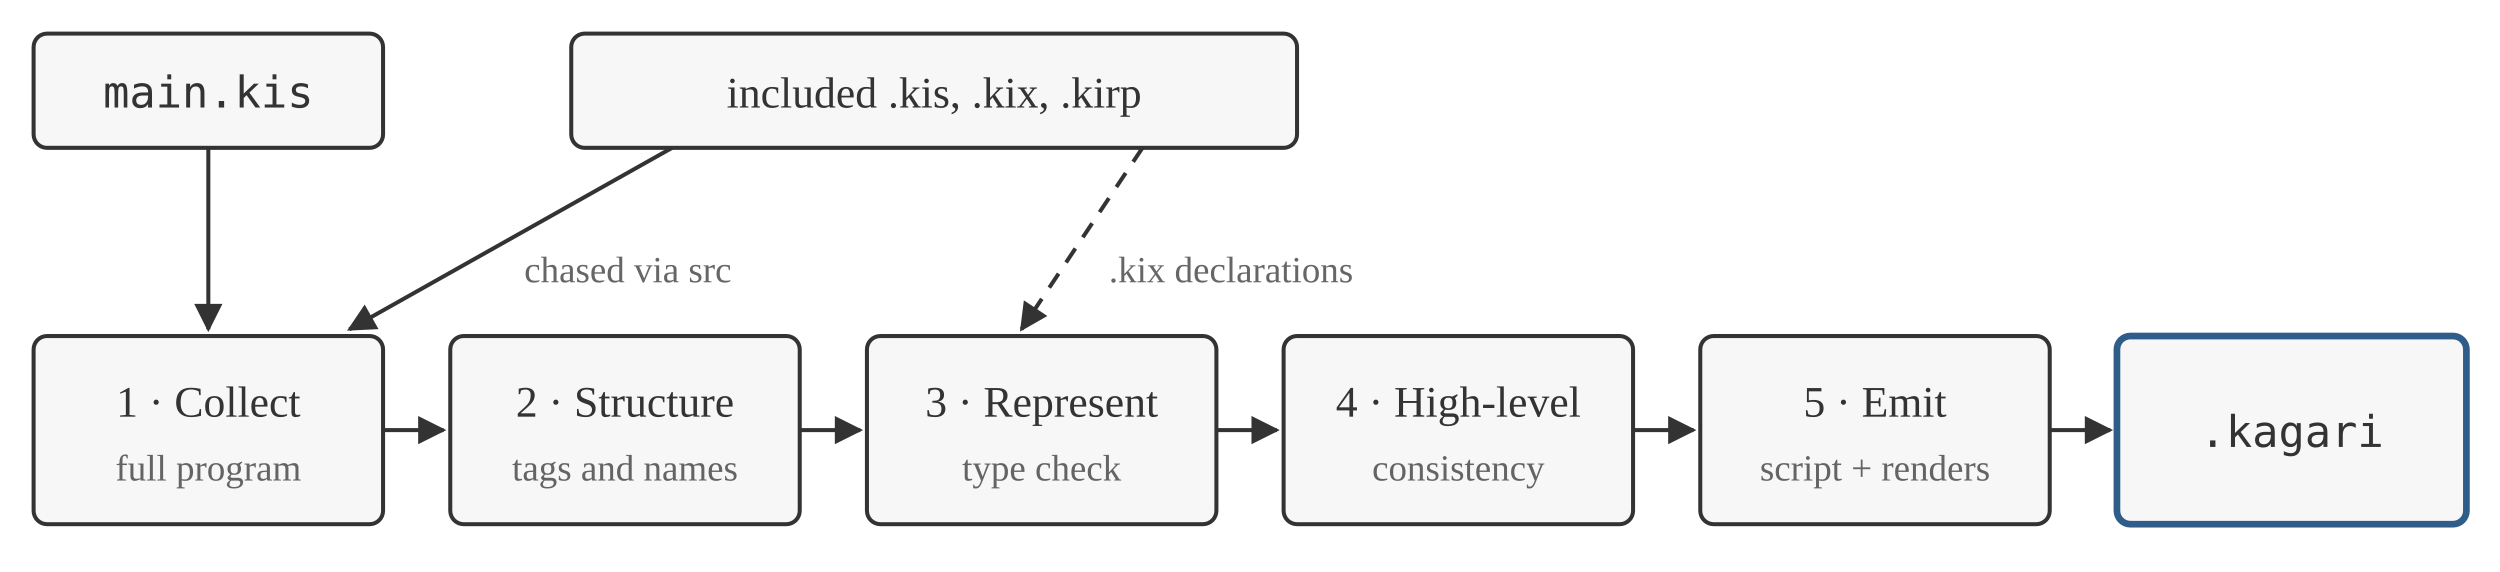
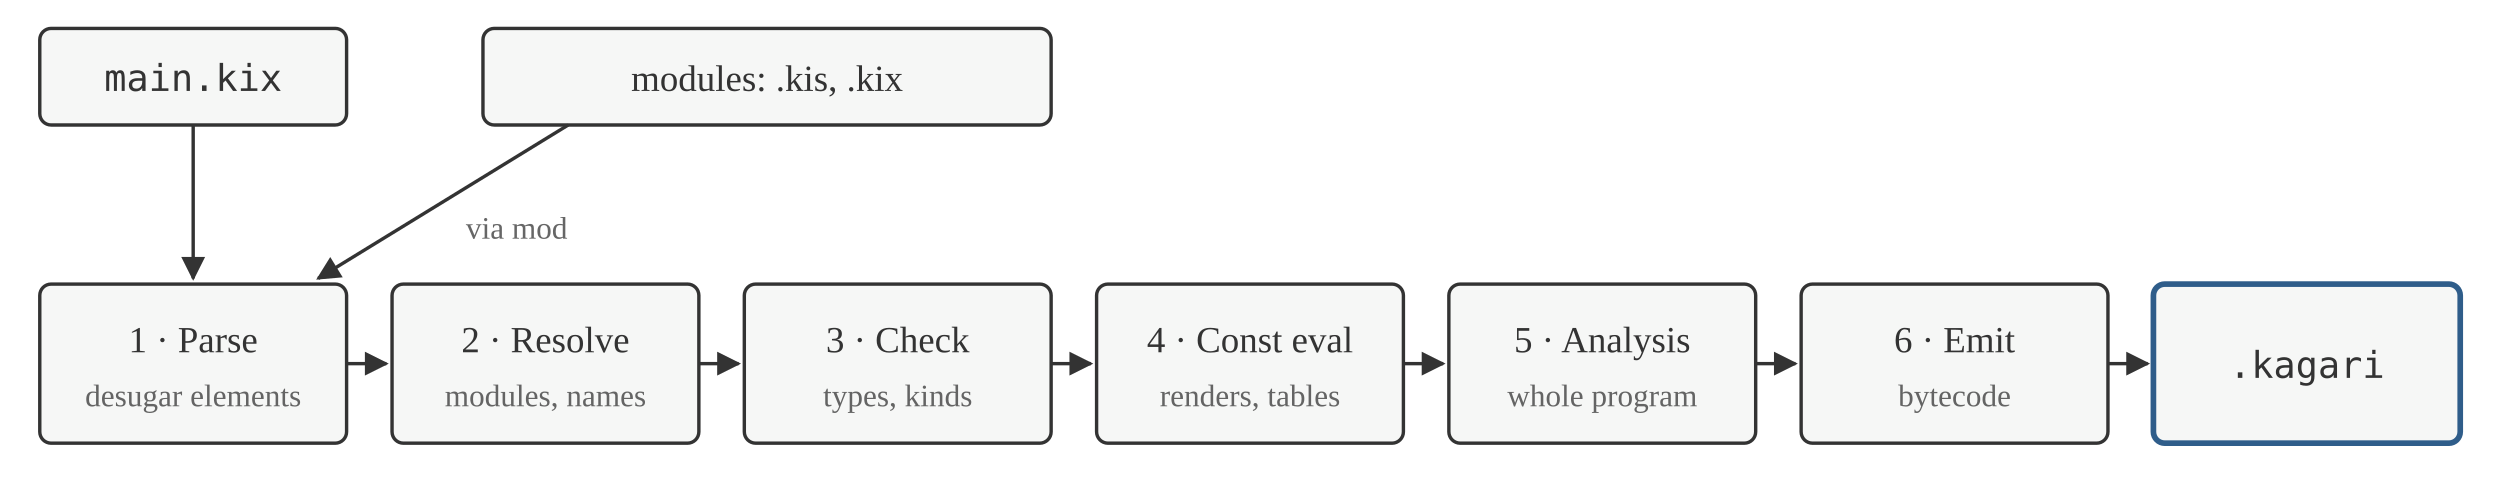
- <svg xmlns="http://www.w3.org/2000/svg" viewBox="0 0 744 170" width="100%" style="max-width:744px" role="img" aria-label="Compilation pipeline: collect, structure check, represent check, high-level checks, emit">
+ <svg xmlns="http://www.w3.org/2000/svg" viewBox="0 0 880 170" width="100%" style="max-width:880px" role="img" aria-label="Compilation pipeline: parse, resolve, type and kind check, const evaluation, analysis, emit">
  <style>
.kg-box{fill:var(--quote-bg,#f6f7f6);stroke:var(--fg,#333);stroke-width:1.2}
.kg-hl{fill:var(--quote-bg,#f6f7f6);stroke:var(--links,#2f5d8a);stroke-width:2}
.kg-ln{fill:none;stroke:var(--fg,#333);stroke-width:1.2}
- .kg-dash{fill:none;stroke:var(--fg,#333);stroke-width:1.2;stroke-dasharray:5 4}
.kg-head{fill:var(--fg,#333)}
.kg-t{fill:var(--fg,#333);font-size:13px}
.kg-s{fill:var(--fg,#333);font-size:11px;opacity:.75}
.kg-m{font-family:monospace}
.kg-c{text-anchor:middle}
</style>
  <defs>
    <marker id="kg-arrow-pipeline" viewBox="0 0 10 10" refX="9" refY="5" markerWidth="7" markerHeight="7" orient="auto-start-reverse">
      <path d="M0,0L10,5L0,10z" class="kg-head" />
    </marker>
  </defs>
-   <rect x="10" y="10" width="104" height="34" rx="4" class="kg-box" />
-   <text x="62" y="32" class="kg-t kg-m kg-c">main.kis</text>
-   <rect x="170" y="10" width="216" height="34" rx="4" class="kg-box" />
-   <text x="278" y="32" class="kg-t kg-c">included .kis, .kix, .kirp</text>
-   <path d="M62,44V98" class="kg-ln" marker-end="url(#kg-arrow-pipeline)" />
-   <path d="M200,44L104,98" class="kg-ln" marker-end="url(#kg-arrow-pipeline)" />
-   <text x="156" y="84" class="kg-s">chased via src</text>
-   <path d="M340,44L304,98" class="kg-dash" marker-end="url(#kg-arrow-pipeline)" />
-   <text x="330" y="84" class="kg-s">.kix declarations</text>
-   <rect x="10" y="100" width="104" height="56" rx="4" class="kg-box" />
-   <text x="62" y="124" class="kg-t kg-c">1 · Collect</text>
-   <text x="62" y="143" class="kg-s kg-c">full program</text>
-   <rect x="134" y="100" width="104" height="56" rx="4" class="kg-box" />
-   <text x="186" y="124" class="kg-t kg-c">2 · Structure</text>
-   <text x="186" y="143" class="kg-s kg-c">tags and names</text>
-   <rect x="258" y="100" width="104" height="56" rx="4" class="kg-box" />
-   <text x="310" y="124" class="kg-t kg-c">3 · Represent</text>
-   <text x="310" y="143" class="kg-s kg-c">type check</text>
-   <rect x="382" y="100" width="104" height="56" rx="4" class="kg-box" />
-   <text x="434" y="124" class="kg-t kg-c">4 · High-level</text>
-   <text x="434" y="143" class="kg-s kg-c">consistency</text>
-   <rect x="506" y="100" width="104" height="56" rx="4" class="kg-box" />
-   <text x="558" y="124" class="kg-t kg-c">5 · Emit</text>
-   <text x="558" y="143" class="kg-s kg-c">script + renders</text>
-   <rect x="630" y="100" width="104" height="56" rx="4" class="kg-hl" />
-   <text x="682" y="133" class="kg-t kg-m kg-c">.kagari</text>
-   <path d="M114,128H132" class="kg-ln" marker-end="url(#kg-arrow-pipeline)" />
-   <path d="M238,128H256" class="kg-ln" marker-end="url(#kg-arrow-pipeline)" />
-   <path d="M362,128H380" class="kg-ln" marker-end="url(#kg-arrow-pipeline)" />
-   <path d="M486,128H504" class="kg-ln" marker-end="url(#kg-arrow-pipeline)" />
-   <path d="M610,128H628" class="kg-ln" marker-end="url(#kg-arrow-pipeline)" />
+   <rect x="14" y="10" width="108" height="34" rx="4" class="kg-box" />
+   <text x="68" y="32" class="kg-t kg-m kg-c">main.kix</text>
+   <rect x="170" y="10" width="200" height="34" rx="4" class="kg-box" />
+   <text x="270" y="32" class="kg-t kg-c">modules: .kis, .kix</text>
+   <path d="M68,44V98" class="kg-ln" marker-end="url(#kg-arrow-pipeline)" />
+   <path d="M200,44L112,98" class="kg-ln" marker-end="url(#kg-arrow-pipeline)" />
+   <text x="164" y="84" class="kg-s">via mod</text>
+   <rect x="14" y="100" width="108" height="56" rx="4" class="kg-box" />
+   <text x="68" y="124" class="kg-t kg-c">1 · Parse</text>
+   <text x="68" y="143" class="kg-s kg-c">desugar elements</text>
+   <rect x="138" y="100" width="108" height="56" rx="4" class="kg-box" />
+   <text x="192" y="124" class="kg-t kg-c">2 · Resolve</text>
+   <text x="192" y="143" class="kg-s kg-c">modules, names</text>
+   <rect x="262" y="100" width="108" height="56" rx="4" class="kg-box" />
+   <text x="316" y="124" class="kg-t kg-c">3 · Check</text>
+   <text x="316" y="143" class="kg-s kg-c">types, kinds</text>
+   <rect x="386" y="100" width="108" height="56" rx="4" class="kg-box" />
+   <text x="440" y="124" class="kg-t kg-c">4 · Const eval</text>
+   <text x="440" y="143" class="kg-s kg-c">renders, tables</text>
+   <rect x="510" y="100" width="108" height="56" rx="4" class="kg-box" />
+   <text x="564" y="124" class="kg-t kg-c">5 · Analysis</text>
+   <text x="564" y="143" class="kg-s kg-c">whole program</text>
+   <rect x="634" y="100" width="108" height="56" rx="4" class="kg-box" />
+   <text x="688" y="124" class="kg-t kg-c">6 · Emit</text>
+   <text x="688" y="143" class="kg-s kg-c">bytecode</text>
+   <rect x="758" y="100" width="108" height="56" rx="4" class="kg-hl" />
+   <text x="812" y="133" class="kg-t kg-m kg-c">.kagari</text>
+   <path d="M122,128H136" class="kg-ln" marker-end="url(#kg-arrow-pipeline)" />
+   <path d="M246,128H260" class="kg-ln" marker-end="url(#kg-arrow-pipeline)" />
+   <path d="M370,128H384" class="kg-ln" marker-end="url(#kg-arrow-pipeline)" />
+   <path d="M494,128H508" class="kg-ln" marker-end="url(#kg-arrow-pipeline)" />
+   <path d="M618,128H632" class="kg-ln" marker-end="url(#kg-arrow-pipeline)" />
+   <path d="M742,128H756" class="kg-ln" marker-end="url(#kg-arrow-pipeline)" />
</svg>
